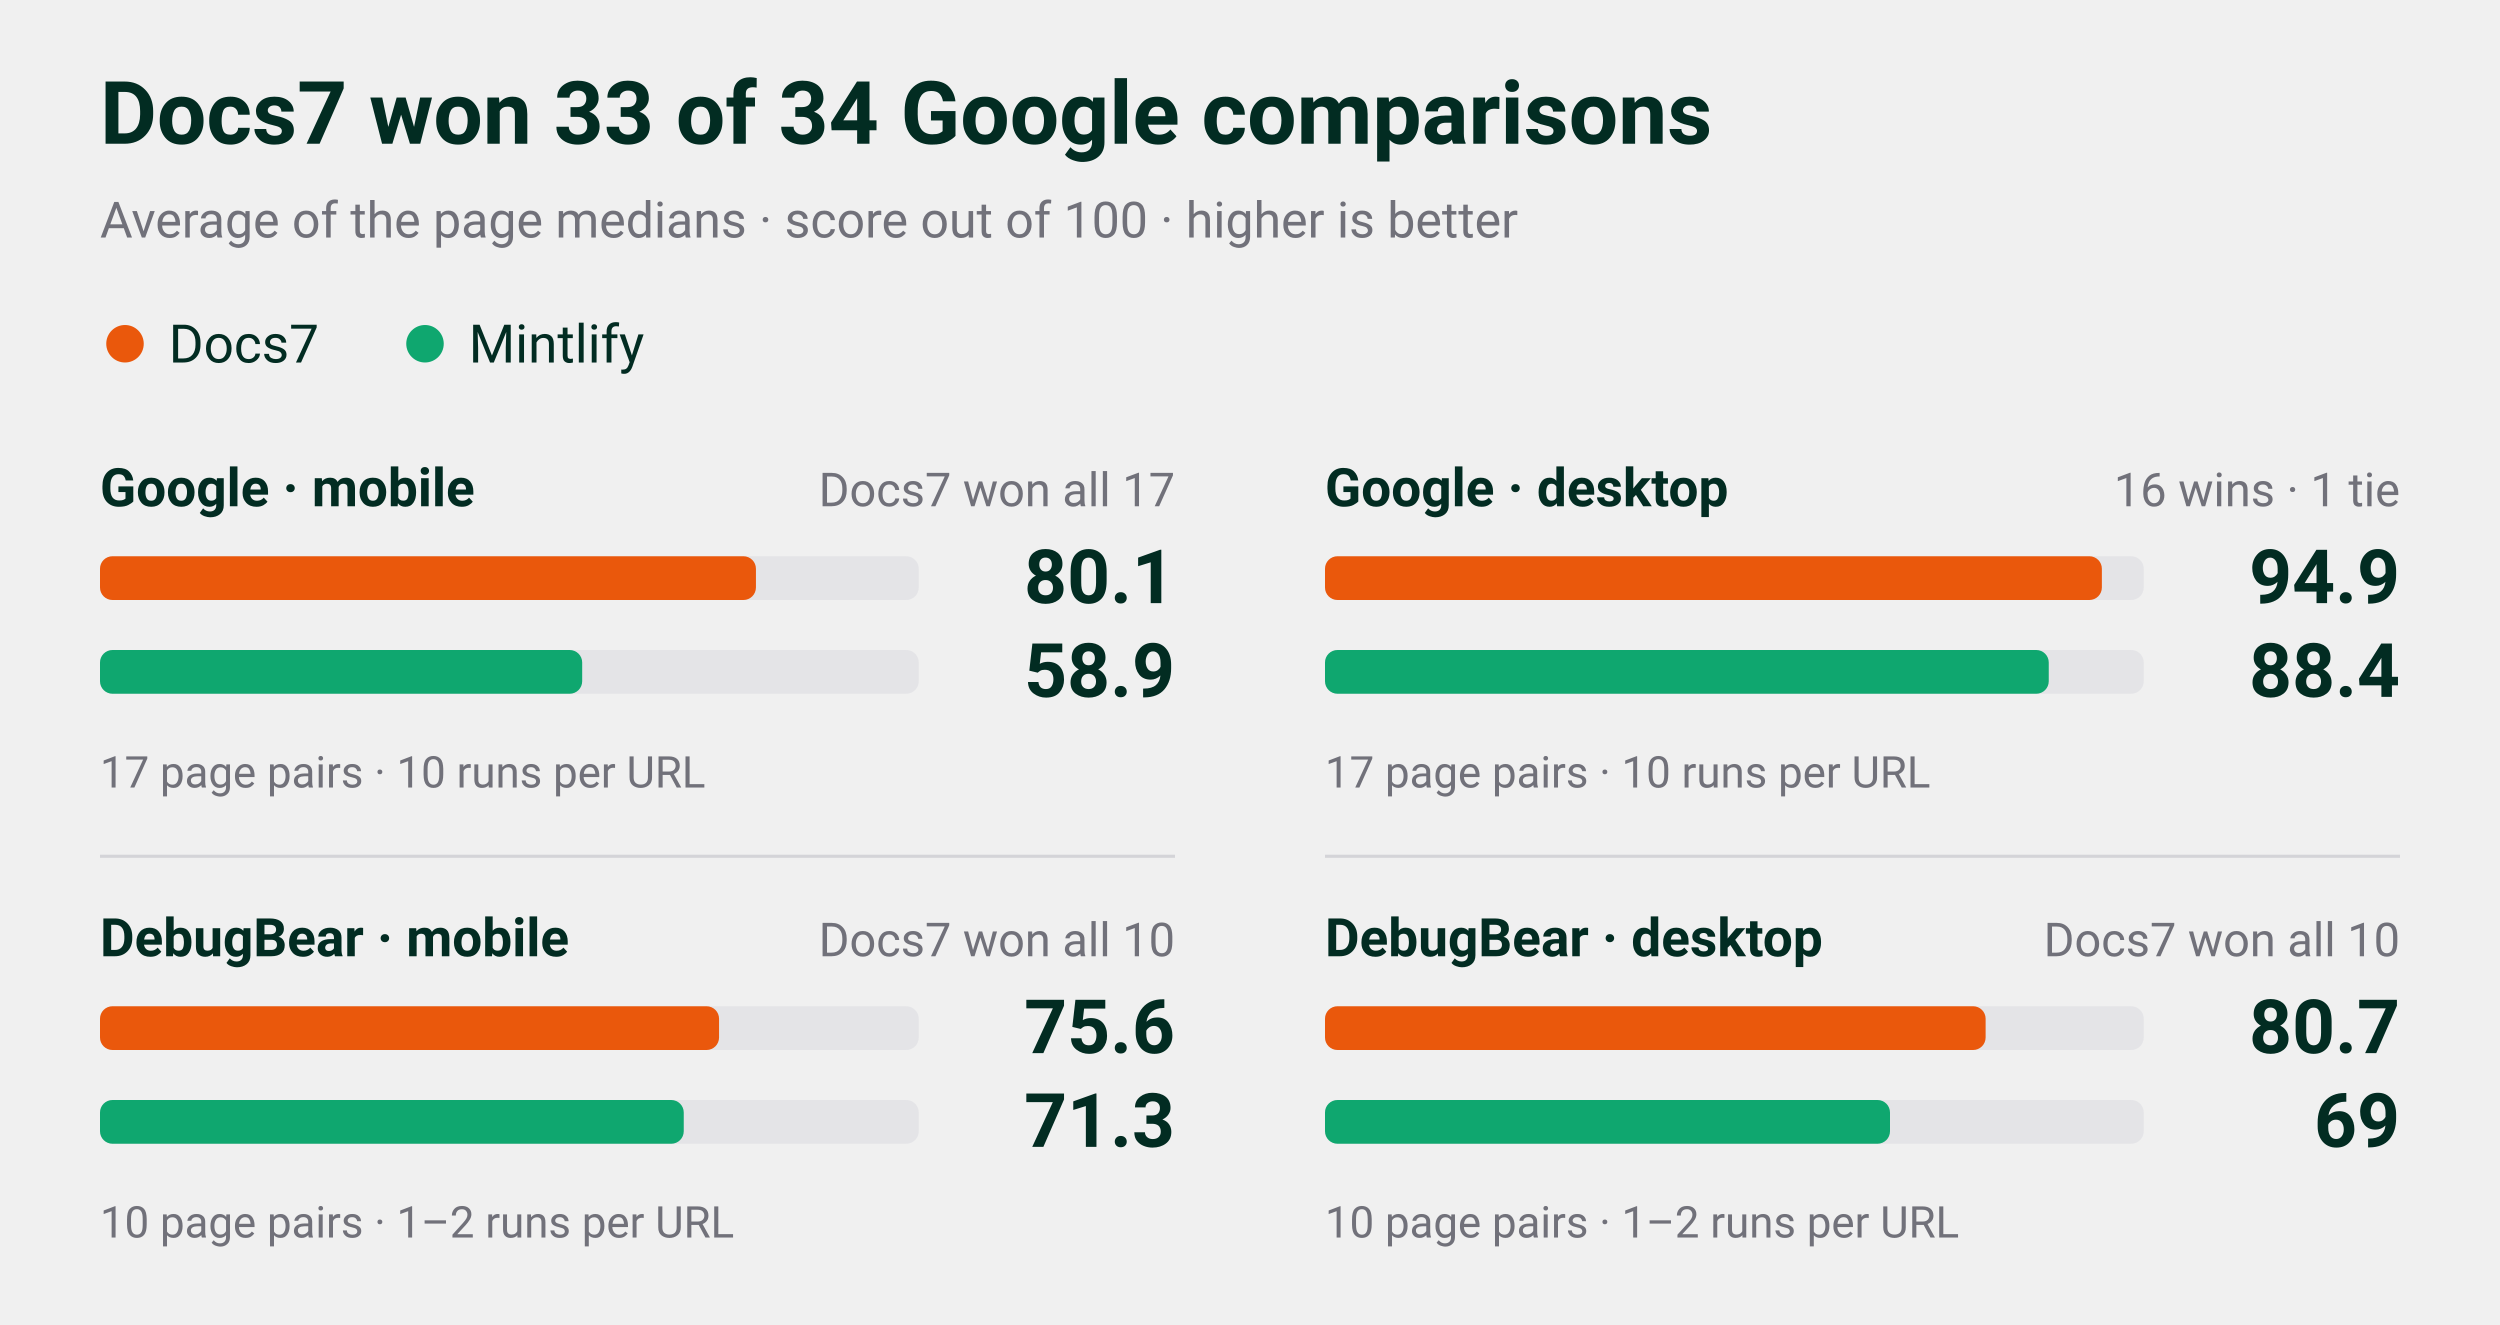
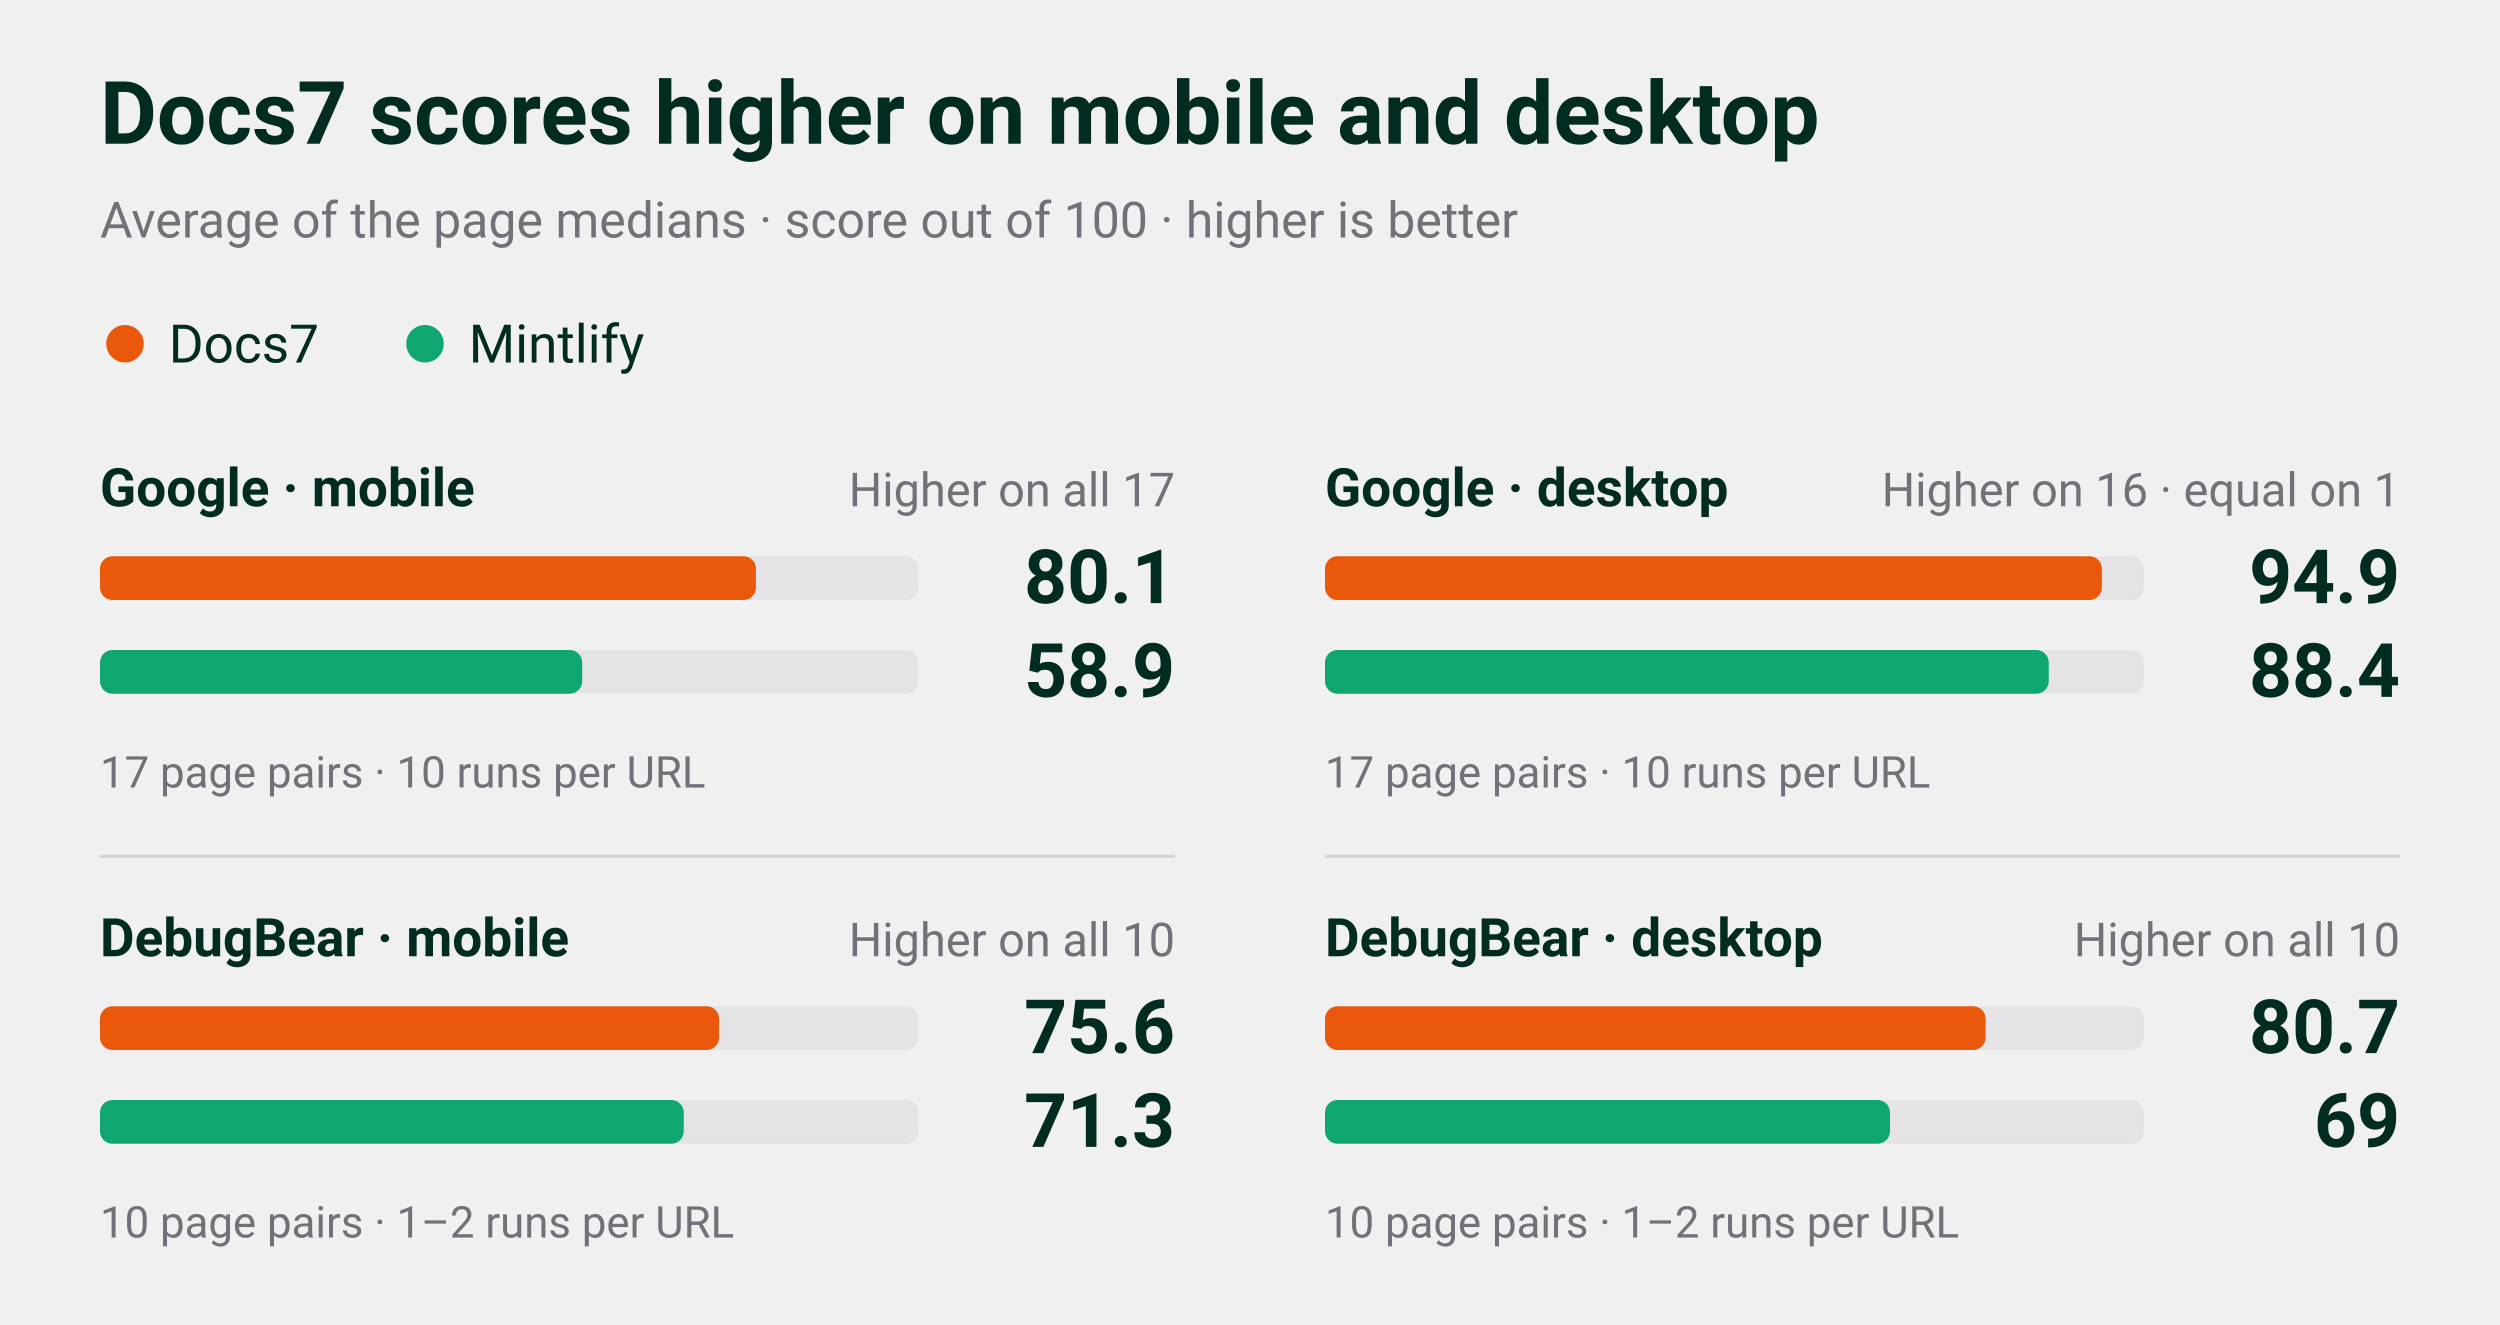
<svg xmlns="http://www.w3.org/2000/svg" width="800" height="424" viewBox="0 0 800 424" role="img" aria-labelledby="title desc">
  <style>text{font-family:system-ui,-apple-system,"Segoe UI",Roboto,Helvetica,Arial,sans-serif;fill:#022c22}.muted{fill:#71717a}.track{fill:#e4e4e7}.rule{stroke:#d4d4d8;fill:none}.link{stroke:#d4d4d8;stroke-width:4;stroke-linecap:round;fill:none}.dot{stroke:#fff;stroke-width:2}@media(prefers-color-scheme:dark){text{fill:#ecfdf5}.muted{fill:#a1a1aa}.track{fill:#27272a}.rule{stroke:#3f3f46}.link{stroke:#3f3f46}.dot{stroke:#09090b}}</style>
  <g>
-     <text x="32" y="46" font-size="28" font-weight="700" text-anchor="start" class="">Docs7 won 33 of 34 Google comparisons</text>
+     <text x="32" y="46" font-size="28" font-weight="700" text-anchor="start" class="">Docs7 scores higher on mobile and desktop</text>
    <text x="32" y="76" font-size="16" font-weight="400" text-anchor="start" class="muted">Average of the page medians · score out of 100 · higher is better</text>
    <circle cx="40" cy="110" r="6" fill="#ea580c" />
    <text x="54" y="116" font-size="17" font-weight="400" text-anchor="start" class="">Docs7</text>
    <circle cx="136" cy="110" r="6" fill="#0fa76f" />
    <text x="150" y="116" font-size="17" font-weight="400" text-anchor="start" class="">Mintlify</text>
    <text x="32" y="162" font-size="17" font-weight="600" text-anchor="start" class="">Google · mobile</text>
-     <text x="376" y="162" font-size="15" font-weight="400" text-anchor="end" class="muted">Docs7 won all 17</text>
+     <text x="376" y="162" font-size="15" font-weight="400" text-anchor="end" class="muted">Higher on all 17</text>
    <rect x="32" y="178" width="262" height="14" rx="4" class="track" />
    <rect x="32" y="178" width="209.9" height="14" rx="4" fill="#ea580c" />
    <text x="376" y="193" font-size="24" font-weight="700" text-anchor="end" class="">80.1</text>
    <rect x="32" y="208" width="262" height="14" rx="4" class="track" />
    <rect x="32" y="208" width="154.3" height="14" rx="4" fill="#0fa76f" />
    <text x="376" y="223" font-size="24" font-weight="700" text-anchor="end" class="">58.9</text>
    <text x="32" y="252" font-size="14" font-weight="400" text-anchor="start" class="muted">17 page pairs · 10 runs per URL</text>
    <path d="M32 274 H376" class="rule" />
    <text x="424" y="162" font-size="17" font-weight="600" text-anchor="start" class="">Google · desktop</text>
-     <text x="768" y="162" font-size="15" font-weight="400" text-anchor="end" class="muted">16 wins · 1 tie</text>
+     <text x="768" y="162" font-size="15" font-weight="400" text-anchor="end" class="muted">Higher on 16 · equal on 1</text>
    <rect x="424" y="178" width="262" height="14" rx="4" class="track" />
    <rect x="424" y="178" width="248.6" height="14" rx="4" fill="#ea580c" />
    <text x="768" y="193" font-size="24" font-weight="700" text-anchor="end" class="">94.9</text>
    <rect x="424" y="208" width="262" height="14" rx="4" class="track" />
    <rect x="424" y="208" width="231.6" height="14" rx="4" fill="#0fa76f" />
    <text x="768" y="223" font-size="24" font-weight="700" text-anchor="end" class="">88.4</text>
    <text x="424" y="252" font-size="14" font-weight="400" text-anchor="start" class="muted">17 page pairs · 10 runs per URL</text>
    <path d="M424 274 H768" class="rule" />
    <text x="32" y="306" font-size="17" font-weight="600" text-anchor="start" class="">DebugBear · mobile</text>
-     <text x="376" y="306" font-size="15" font-weight="400" text-anchor="end" class="muted">Docs7 won all 10</text>
+     <text x="376" y="306" font-size="15" font-weight="400" text-anchor="end" class="muted">Higher on all 10</text>
    <rect x="32" y="322" width="262" height="14" rx="4" class="track" />
    <rect x="32" y="322" width="198.1" height="14" rx="4" fill="#ea580c" />
    <text x="376" y="337" font-size="24" font-weight="700" text-anchor="end" class="">75.6</text>
    <rect x="32" y="352" width="262" height="14" rx="4" class="track" />
    <rect x="32" y="352" width="186.8" height="14" rx="4" fill="#0fa76f" />
    <text x="376" y="367" font-size="24" font-weight="700" text-anchor="end" class="">71.3</text>
    <text x="32" y="396" font-size="14" font-weight="400" text-anchor="start" class="muted">10 page pairs · 1–2 runs per URL</text>
    <text x="424" y="306" font-size="17" font-weight="600" text-anchor="start" class="">DebugBear · desktop</text>
-     <text x="768" y="306" font-size="15" font-weight="400" text-anchor="end" class="muted">Docs7 won all 10</text>
+     <text x="768" y="306" font-size="15" font-weight="400" text-anchor="end" class="muted">Higher on all 10</text>
    <rect x="424" y="322" width="262" height="14" rx="4" class="track" />
    <rect x="424" y="322" width="211.4" height="14" rx="4" fill="#ea580c" />
    <text x="768" y="337" font-size="24" font-weight="700" text-anchor="end" class="">80.7</text>
    <rect x="424" y="352" width="262" height="14" rx="4" class="track" />
    <rect x="424" y="352" width="180.8" height="14" rx="4" fill="#0fa76f" />
    <text x="768" y="367" font-size="24" font-weight="700" text-anchor="end" class="">69</text>
    <text x="424" y="396" font-size="14" font-weight="400" text-anchor="start" class="muted">10 page pairs · 1–2 runs per URL</text>
  </g>
</svg>
